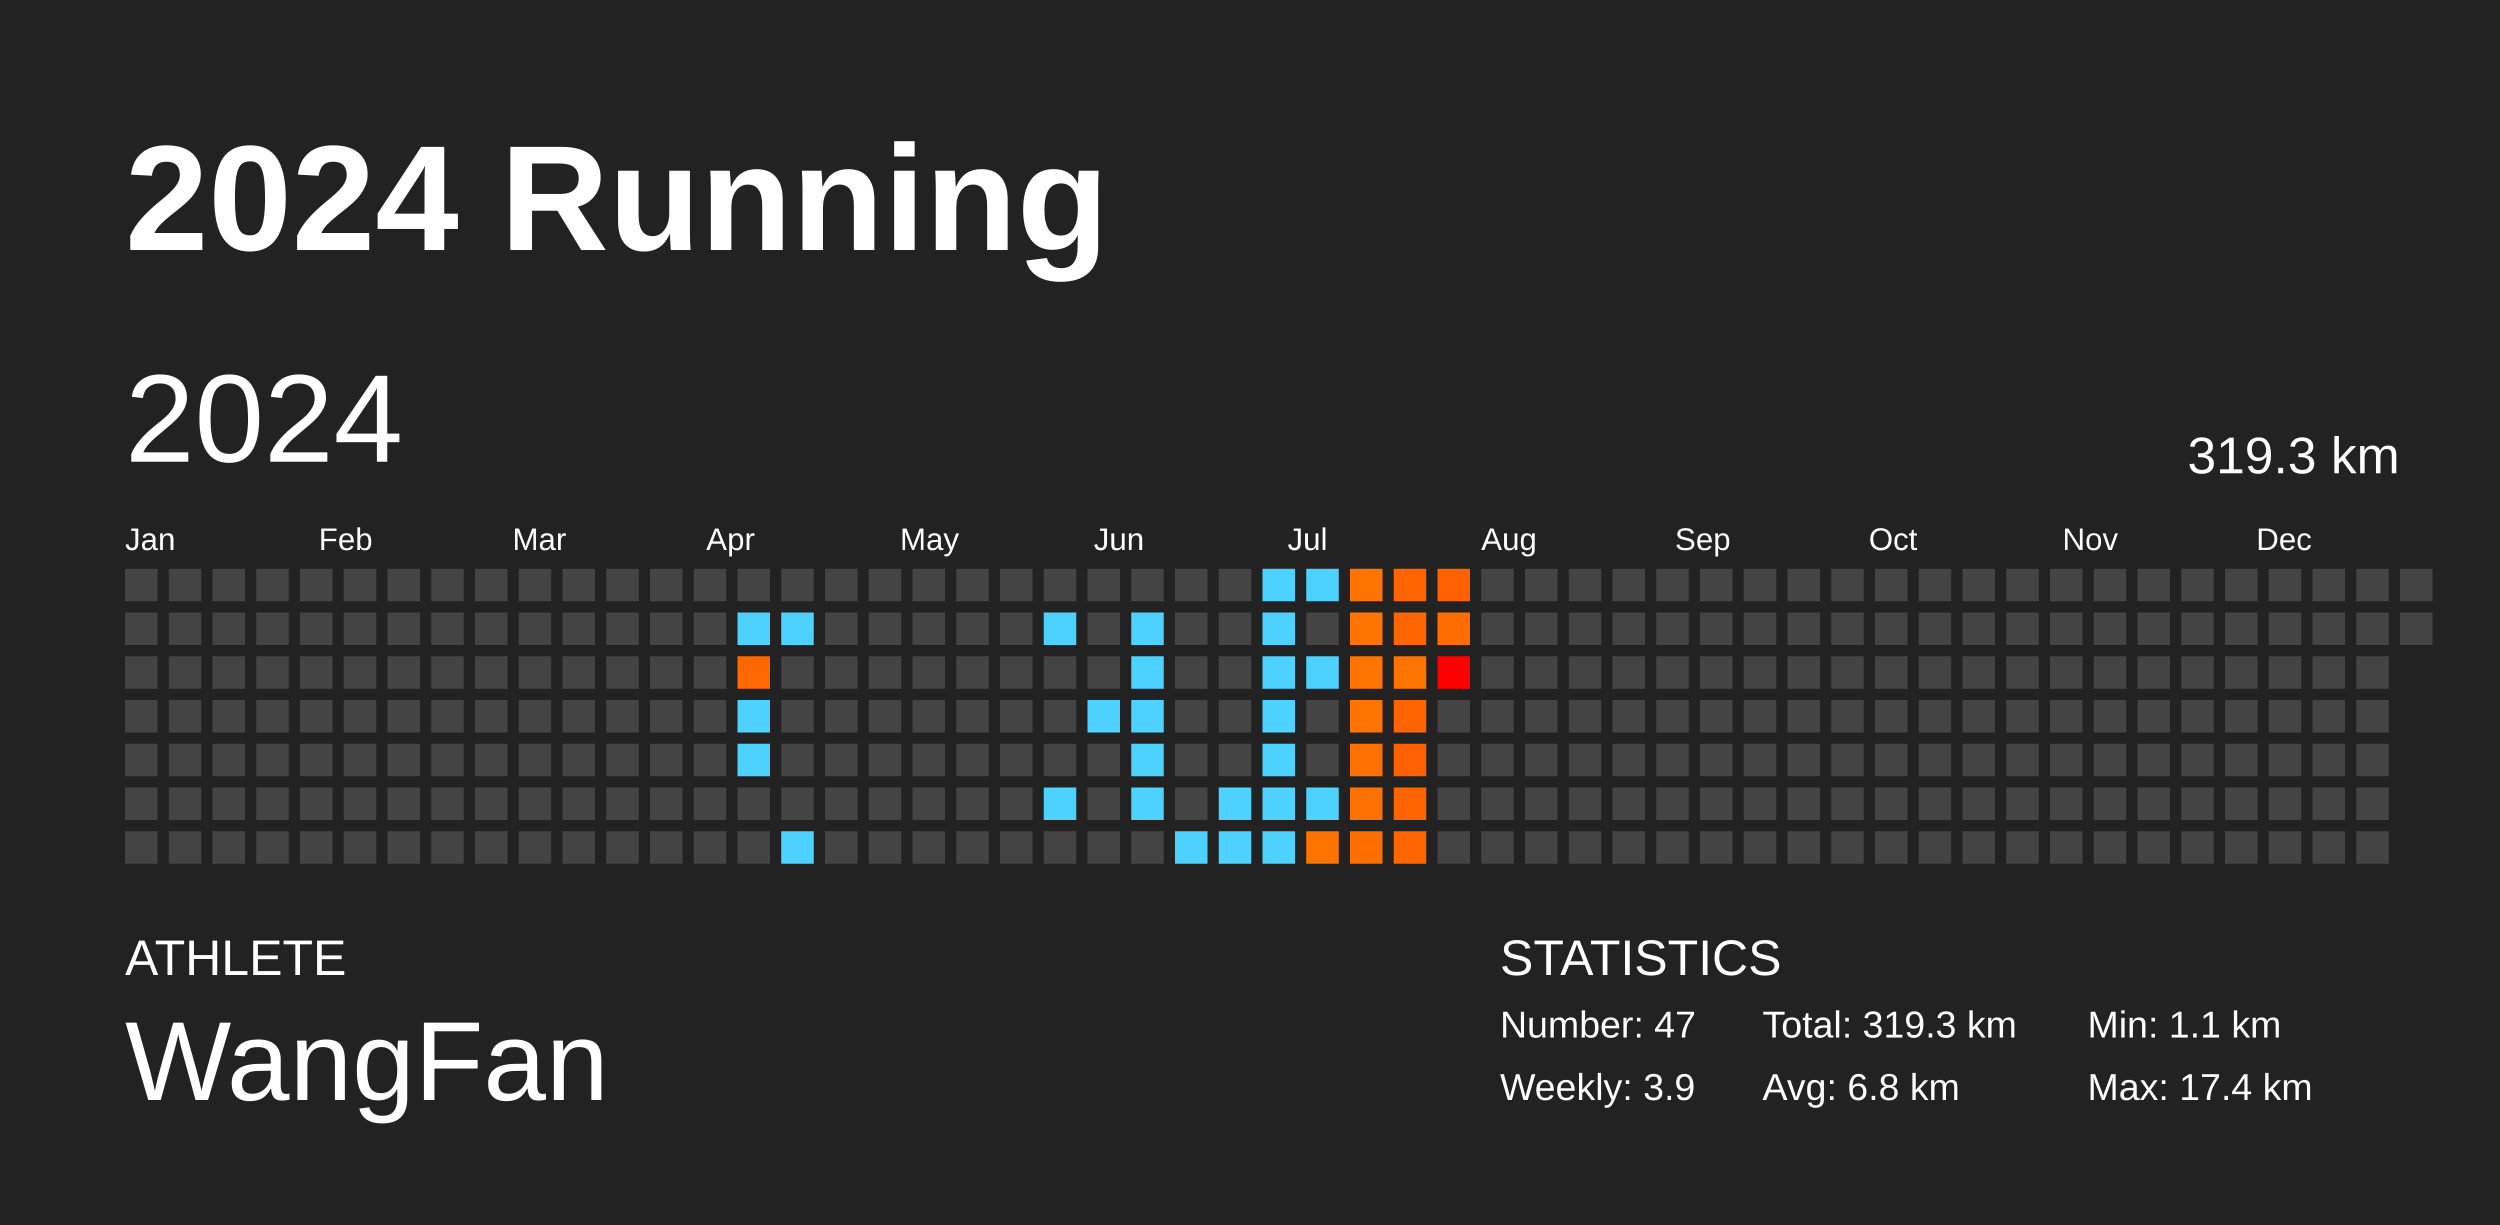
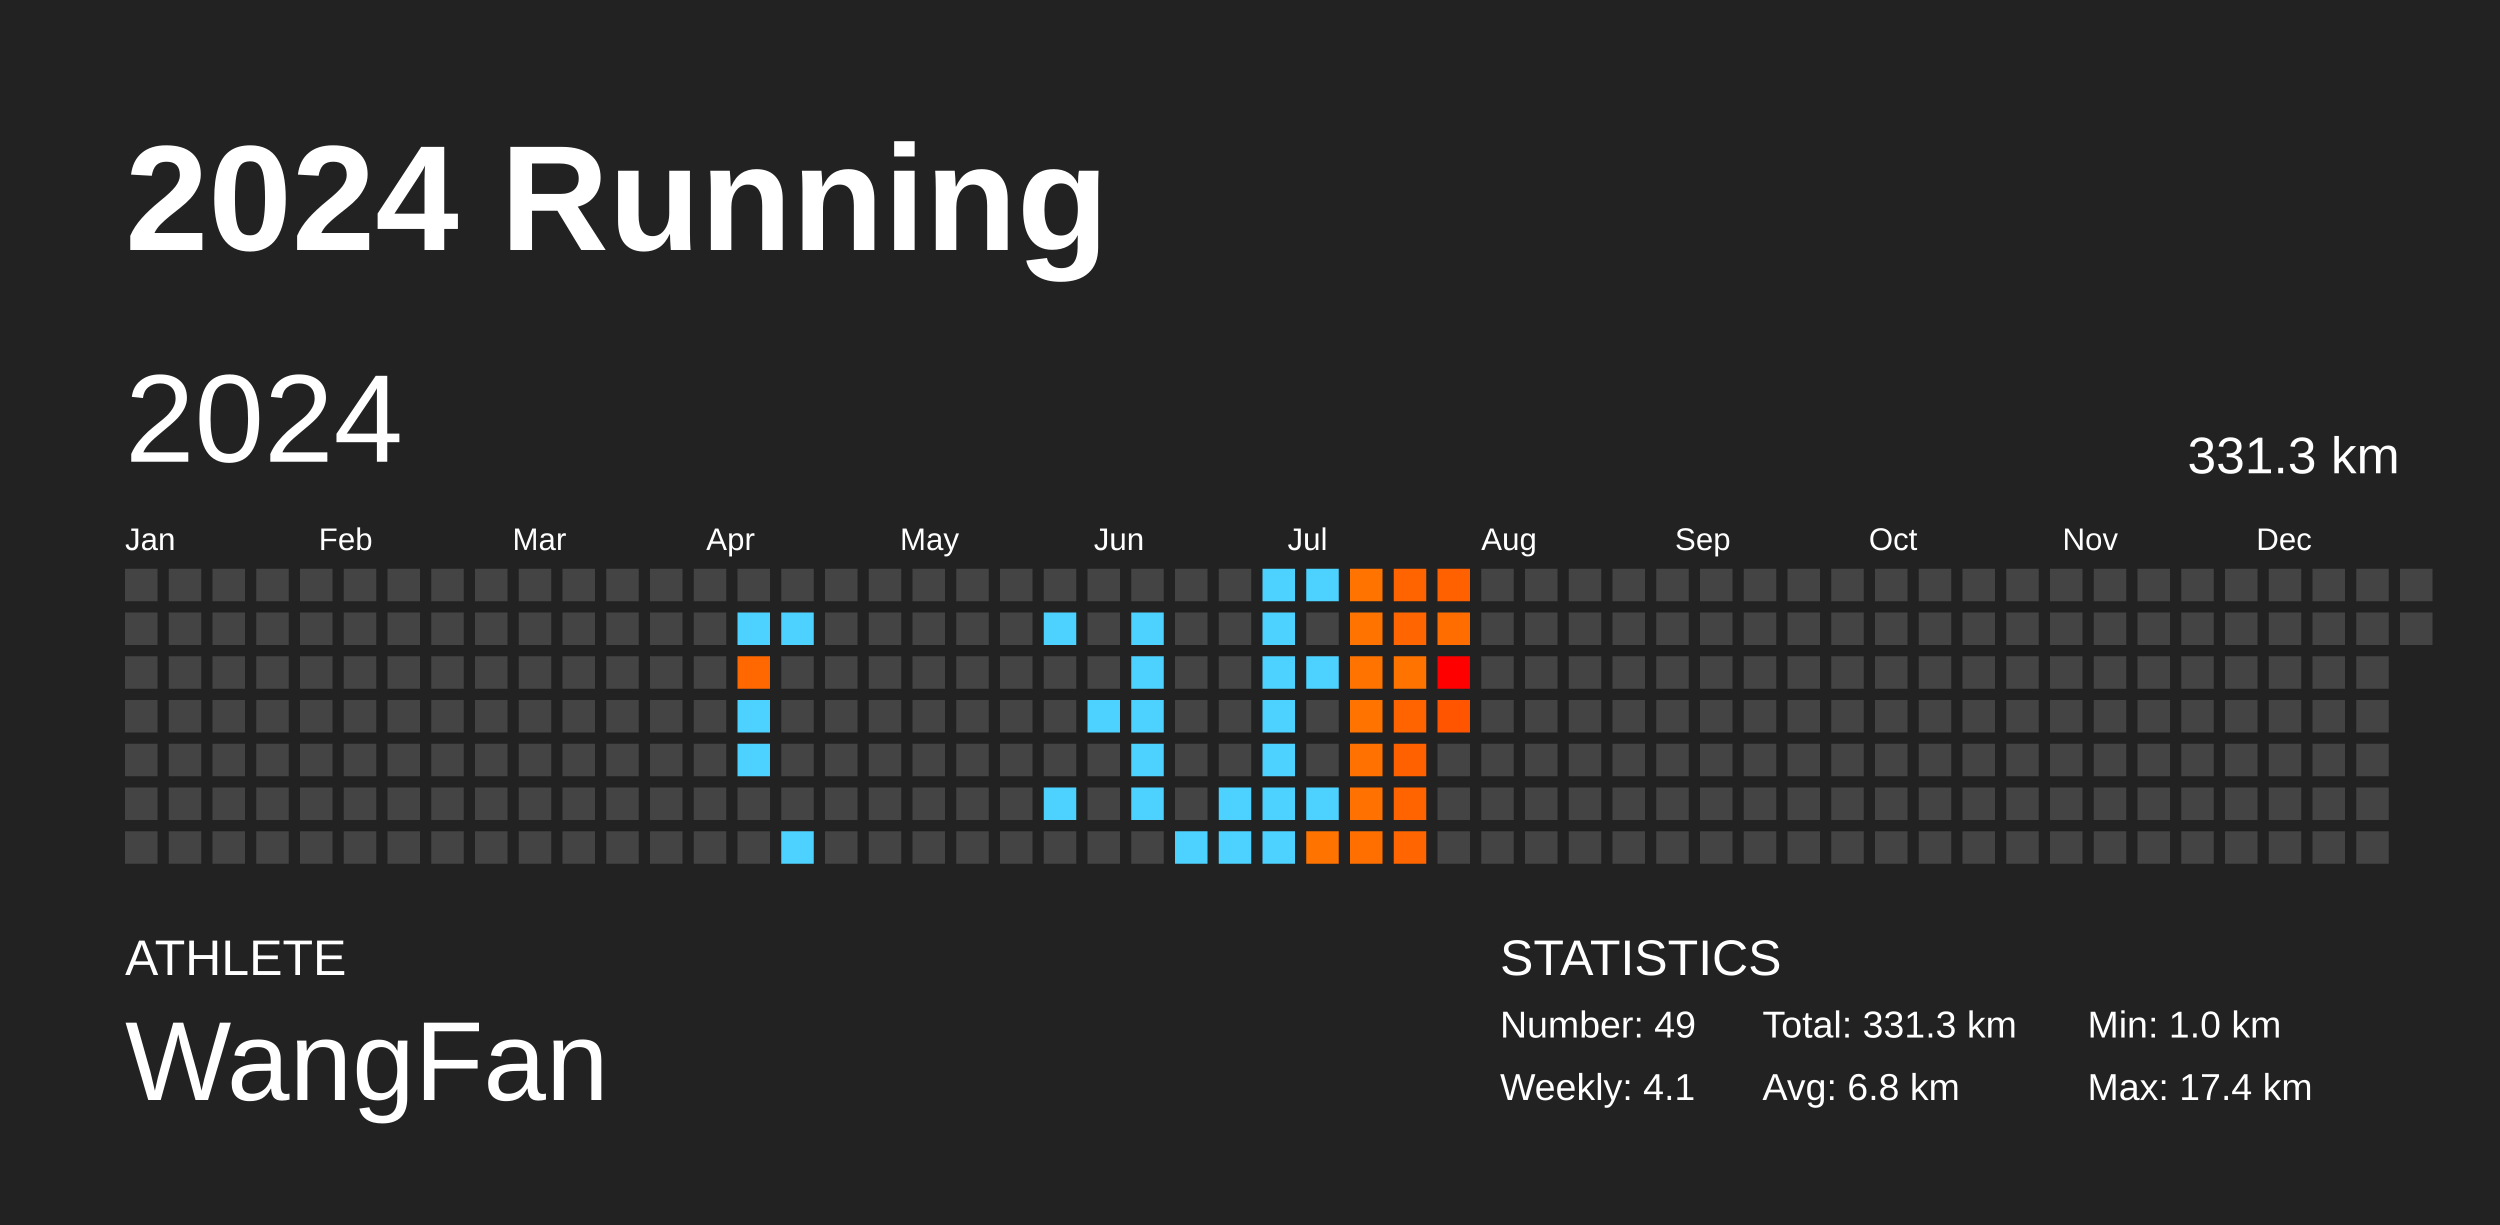
<svg xmlns="http://www.w3.org/2000/svg" baseProfile="full" height="98mm" version="1.1" viewBox="0,0,200,98" width="200mm">
  <defs />
  <rect fill="#222222" height="98" width="200" x="0" y="0" />
  <text fill="#FFFFFF" style="font-size:12px; font-family:Arial; font-weight:bold;" x="10" y="20">2024 Running</text>
  <text fill="#FFFFFF" style="font-size:4px; font-family:Arial" x="10" y="78">ATHLETE</text>
  <text fill="#FFFFFF" style="font-size:9px; font-family:Arial" x="10" y="88">WangFan</text>
  <text fill="#FFFFFF" style="font-size:4px; font-family:Arial" x="120" y="78">STATISTICS</text>
-   <text fill="#FFFFFF" style="font-size:3px; font-family:Arial" x="120" y="83">Number: 47</text>
-   <text fill="#FFFFFF" style="font-size:3px; font-family:Arial" x="120" y="88">Weekly: 3.9</text>
-   <text fill="#FFFFFF" style="font-size:3px; font-family:Arial" x="141" y="83">Total: 319.3 km</text>
+   <text fill="#FFFFFF" style="font-size:3px; font-family:Arial" x="120" y="83">Number: 49</text>
+   <text fill="#FFFFFF" style="font-size:3px; font-family:Arial" x="120" y="88">Weekly: 4.1</text>
+   <text fill="#FFFFFF" style="font-size:3px; font-family:Arial" x="141" y="83">Total: 331.3 km</text>
  <text fill="#FFFFFF" style="font-size:3px; font-family:Arial" x="141" y="88">Avg: 6.8 km</text>
-   <text fill="#FFFFFF" style="font-size:3px; font-family:Arial" x="167" y="83">Min: 1.1 km</text>
+   <text fill="#FFFFFF" style="font-size:3px; font-family:Arial" x="167" y="83">Min: 1.0 km</text>
  <text fill="#FFFFFF" style="font-size:3px; font-family:Arial" x="167" y="88">Max: 17.4 km</text>
  <text dominant-baseline="hanging" fill="#FFFFFF" style="font-size:10.0px; font-family:Arial;" x="10" y="30">2024</text>
-   <text dominant-baseline="hanging" fill="#FFFFFF" style="font-size:4.125px; font-family:Arial;" x="175" y="35">319.3 km</text>
+   <text dominant-baseline="hanging" fill="#FFFFFF" style="font-size:4.125px; font-family:Arial;" x="175" y="35">331.3 km</text>
  <text fill="#FFFFFF" style="font-size:2.5px; font-family:Arial" x="10.0" y="44">Jan</text>
  <text fill="#FFFFFF" style="font-size:2.5px; font-family:Arial" x="25.5" y="44">Feb</text>
  <text fill="#FFFFFF" style="font-size:2.5px; font-family:Arial" x="41.0" y="44">Mar</text>
  <text fill="#FFFFFF" style="font-size:2.5px; font-family:Arial" x="56.5" y="44">Apr</text>
  <text fill="#FFFFFF" style="font-size:2.5px; font-family:Arial" x="72.0" y="44">May</text>
  <text fill="#FFFFFF" style="font-size:2.5px; font-family:Arial" x="87.5" y="44">Jun</text>
  <text fill="#FFFFFF" style="font-size:2.5px; font-family:Arial" x="103.0" y="44">Jul</text>
  <text fill="#FFFFFF" style="font-size:2.5px; font-family:Arial" x="118.5" y="44">Aug</text>
  <text fill="#FFFFFF" style="font-size:2.5px; font-family:Arial" x="134.0" y="44">Sep</text>
  <text fill="#FFFFFF" style="font-size:2.5px; font-family:Arial" x="149.5" y="44">Oct</text>
  <text fill="#FFFFFF" style="font-size:2.5px; font-family:Arial" x="165.0" y="44">Nov</text>
  <text fill="#FFFFFF" style="font-size:2.5px; font-family:Arial" x="180.5" y="44">Dec</text>
  <rect fill="#444444" height="2.6" width="2.6" x="10.0" y="45.5" />
  <rect fill="#444444" height="2.6" width="2.6" x="10.0" y="49.0" />
  <rect fill="#444444" height="2.6" width="2.6" x="10.0" y="52.5" />
  <rect fill="#444444" height="2.6" width="2.6" x="10.0" y="56.0" />
  <rect fill="#444444" height="2.6" width="2.6" x="10.0" y="59.5" />
  <rect fill="#444444" height="2.6" width="2.6" x="10.0" y="63.0" />
  <rect fill="#444444" height="2.6" width="2.6" x="10.0" y="66.5" />
  <rect fill="#444444" height="2.6" width="2.6" x="13.5" y="45.5" />
  <rect fill="#444444" height="2.6" width="2.6" x="13.5" y="49.0" />
  <rect fill="#444444" height="2.6" width="2.6" x="13.5" y="52.5" />
  <rect fill="#444444" height="2.6" width="2.6" x="13.5" y="56.0" />
  <rect fill="#444444" height="2.6" width="2.6" x="13.5" y="59.5" />
  <rect fill="#444444" height="2.6" width="2.6" x="13.5" y="63.0" />
  <rect fill="#444444" height="2.6" width="2.6" x="13.5" y="66.5" />
  <rect fill="#444444" height="2.6" width="2.6" x="17.0" y="45.5" />
  <rect fill="#444444" height="2.6" width="2.6" x="17.0" y="49.0" />
  <rect fill="#444444" height="2.6" width="2.6" x="17.0" y="52.5" />
  <rect fill="#444444" height="2.6" width="2.6" x="17.0" y="56.0" />
  <rect fill="#444444" height="2.6" width="2.6" x="17.0" y="59.5" />
  <rect fill="#444444" height="2.6" width="2.6" x="17.0" y="63.0" />
  <rect fill="#444444" height="2.6" width="2.6" x="17.0" y="66.5" />
  <rect fill="#444444" height="2.6" width="2.6" x="20.5" y="45.5" />
  <rect fill="#444444" height="2.6" width="2.6" x="20.5" y="49.0" />
  <rect fill="#444444" height="2.6" width="2.6" x="20.5" y="52.5" />
  <rect fill="#444444" height="2.6" width="2.6" x="20.5" y="56.0" />
  <rect fill="#444444" height="2.6" width="2.6" x="20.5" y="59.5" />
  <rect fill="#444444" height="2.6" width="2.6" x="20.5" y="63.0" />
  <rect fill="#444444" height="2.6" width="2.6" x="20.5" y="66.5" />
  <rect fill="#444444" height="2.6" width="2.6" x="24.0" y="45.5" />
  <rect fill="#444444" height="2.6" width="2.6" x="24.0" y="49.0" />
  <rect fill="#444444" height="2.6" width="2.6" x="24.0" y="52.5" />
  <rect fill="#444444" height="2.6" width="2.6" x="24.0" y="56.0" />
  <rect fill="#444444" height="2.6" width="2.6" x="24.0" y="59.5" />
  <rect fill="#444444" height="2.6" width="2.6" x="24.0" y="63.0" />
  <rect fill="#444444" height="2.6" width="2.6" x="24.0" y="66.5" />
  <rect fill="#444444" height="2.6" width="2.6" x="27.5" y="45.5" />
  <rect fill="#444444" height="2.6" width="2.6" x="27.5" y="49.0" />
  <rect fill="#444444" height="2.6" width="2.6" x="27.5" y="52.5" />
  <rect fill="#444444" height="2.6" width="2.6" x="27.5" y="56.0" />
  <rect fill="#444444" height="2.6" width="2.6" x="27.5" y="59.5" />
  <rect fill="#444444" height="2.6" width="2.6" x="27.5" y="63.0" />
  <rect fill="#444444" height="2.6" width="2.6" x="27.5" y="66.5" />
  <rect fill="#444444" height="2.6" width="2.6" x="31.0" y="45.5" />
  <rect fill="#444444" height="2.6" width="2.6" x="31.0" y="49.0" />
  <rect fill="#444444" height="2.6" width="2.6" x="31.0" y="52.5" />
  <rect fill="#444444" height="2.6" width="2.6" x="31.0" y="56.0" />
  <rect fill="#444444" height="2.6" width="2.6" x="31.0" y="59.5" />
  <rect fill="#444444" height="2.6" width="2.6" x="31.0" y="63.0" />
  <rect fill="#444444" height="2.6" width="2.6" x="31.0" y="66.5" />
  <rect fill="#444444" height="2.6" width="2.6" x="34.5" y="45.5" />
  <rect fill="#444444" height="2.6" width="2.6" x="34.5" y="49.0" />
  <rect fill="#444444" height="2.6" width="2.6" x="34.5" y="52.5" />
  <rect fill="#444444" height="2.6" width="2.6" x="34.5" y="56.0" />
  <rect fill="#444444" height="2.6" width="2.6" x="34.5" y="59.5" />
  <rect fill="#444444" height="2.6" width="2.6" x="34.5" y="63.0" />
  <rect fill="#444444" height="2.6" width="2.6" x="34.5" y="66.5" />
  <rect fill="#444444" height="2.6" width="2.6" x="38.0" y="45.5" />
  <rect fill="#444444" height="2.6" width="2.6" x="38.0" y="49.0" />
  <rect fill="#444444" height="2.6" width="2.6" x="38.0" y="52.5" />
  <rect fill="#444444" height="2.6" width="2.6" x="38.0" y="56.0" />
  <rect fill="#444444" height="2.6" width="2.6" x="38.0" y="59.5" />
  <rect fill="#444444" height="2.6" width="2.6" x="38.0" y="63.0" />
  <rect fill="#444444" height="2.6" width="2.6" x="38.0" y="66.5" />
  <rect fill="#444444" height="2.6" width="2.6" x="41.5" y="45.5" />
  <rect fill="#444444" height="2.6" width="2.6" x="41.5" y="49.0" />
  <rect fill="#444444" height="2.6" width="2.6" x="41.5" y="52.5" />
  <rect fill="#444444" height="2.6" width="2.6" x="41.5" y="56.0" />
  <rect fill="#444444" height="2.6" width="2.6" x="41.5" y="59.5" />
  <rect fill="#444444" height="2.6" width="2.6" x="41.5" y="63.0" />
  <rect fill="#444444" height="2.6" width="2.6" x="41.5" y="66.5" />
  <rect fill="#444444" height="2.6" width="2.6" x="45.0" y="45.5" />
  <rect fill="#444444" height="2.6" width="2.6" x="45.0" y="49.0" />
  <rect fill="#444444" height="2.6" width="2.6" x="45.0" y="52.5" />
  <rect fill="#444444" height="2.6" width="2.6" x="45.0" y="56.0" />
  <rect fill="#444444" height="2.6" width="2.6" x="45.0" y="59.5" />
  <rect fill="#444444" height="2.6" width="2.6" x="45.0" y="63.0" />
  <rect fill="#444444" height="2.6" width="2.6" x="45.0" y="66.5" />
  <rect fill="#444444" height="2.6" width="2.6" x="48.5" y="45.5" />
  <rect fill="#444444" height="2.6" width="2.6" x="48.5" y="49.0" />
  <rect fill="#444444" height="2.6" width="2.6" x="48.5" y="52.5" />
  <rect fill="#444444" height="2.6" width="2.6" x="48.5" y="56.0" />
  <rect fill="#444444" height="2.6" width="2.6" x="48.5" y="59.5" />
  <rect fill="#444444" height="2.6" width="2.6" x="48.5" y="63.0" />
  <rect fill="#444444" height="2.6" width="2.6" x="48.5" y="66.5" />
  <rect fill="#444444" height="2.6" width="2.6" x="52.0" y="45.5" />
  <rect fill="#444444" height="2.6" width="2.6" x="52.0" y="49.0" />
  <rect fill="#444444" height="2.6" width="2.6" x="52.0" y="52.5" />
  <rect fill="#444444" height="2.6" width="2.6" x="52.0" y="56.0" />
  <rect fill="#444444" height="2.6" width="2.6" x="52.0" y="59.5" />
  <rect fill="#444444" height="2.6" width="2.6" x="52.0" y="63.0" />
  <rect fill="#444444" height="2.6" width="2.6" x="52.0" y="66.5" />
  <rect fill="#444444" height="2.6" width="2.6" x="55.5" y="45.5" />
  <rect fill="#444444" height="2.6" width="2.6" x="55.5" y="49.0" />
  <rect fill="#444444" height="2.6" width="2.6" x="55.5" y="52.5" />
  <rect fill="#444444" height="2.6" width="2.6" x="55.5" y="56.0" />
  <rect fill="#444444" height="2.6" width="2.6" x="55.5" y="59.5" />
  <rect fill="#444444" height="2.6" width="2.6" x="55.5" y="63.0" />
  <rect fill="#444444" height="2.6" width="2.6" x="55.5" y="66.5" />
  <rect fill="#444444" height="2.6" width="2.6" x="59.0" y="45.5" />
  <rect fill="#4dd2ff" height="2.6" width="2.6" x="59.0" y="49.0" />
  <rect fill="#ff6700" height="2.6" width="2.6" x="59.0" y="52.5" />
  <rect fill="#4dd2ff" height="2.6" width="2.6" x="59.0" y="56.0" />
  <rect fill="#4dd2ff" height="2.6" width="2.6" x="59.0" y="59.5" />
  <rect fill="#444444" height="2.6" width="2.6" x="59.0" y="63.0" />
  <rect fill="#444444" height="2.6" width="2.6" x="59.0" y="66.5" />
  <rect fill="#444444" height="2.6" width="2.6" x="62.5" y="45.5" />
  <rect fill="#4dd2ff" height="2.6" width="2.6" x="62.5" y="49.0" />
  <rect fill="#444444" height="2.6" width="2.6" x="62.5" y="52.5" />
  <rect fill="#444444" height="2.6" width="2.6" x="62.5" y="56.0" />
  <rect fill="#444444" height="2.6" width="2.6" x="62.5" y="59.5" />
  <rect fill="#444444" height="2.6" width="2.6" x="62.5" y="63.0" />
  <rect fill="#4dd2ff" height="2.6" width="2.6" x="62.5" y="66.5" />
  <rect fill="#444444" height="2.6" width="2.6" x="66.0" y="45.5" />
  <rect fill="#444444" height="2.6" width="2.6" x="66.0" y="49.0" />
  <rect fill="#444444" height="2.6" width="2.6" x="66.0" y="52.5" />
  <rect fill="#444444" height="2.6" width="2.6" x="66.0" y="56.0" />
  <rect fill="#444444" height="2.6" width="2.6" x="66.0" y="59.5" />
  <rect fill="#444444" height="2.6" width="2.6" x="66.0" y="63.0" />
  <rect fill="#444444" height="2.6" width="2.6" x="66.0" y="66.5" />
  <rect fill="#444444" height="2.6" width="2.6" x="69.5" y="45.5" />
  <rect fill="#444444" height="2.6" width="2.6" x="69.5" y="49.0" />
  <rect fill="#444444" height="2.6" width="2.6" x="69.5" y="52.5" />
  <rect fill="#444444" height="2.6" width="2.6" x="69.5" y="56.0" />
  <rect fill="#444444" height="2.6" width="2.6" x="69.5" y="59.5" />
  <rect fill="#444444" height="2.6" width="2.6" x="69.5" y="63.0" />
  <rect fill="#444444" height="2.6" width="2.6" x="69.5" y="66.5" />
  <rect fill="#444444" height="2.6" width="2.6" x="73.0" y="45.5" />
  <rect fill="#444444" height="2.6" width="2.6" x="73.0" y="49.0" />
  <rect fill="#444444" height="2.6" width="2.6" x="73.0" y="52.5" />
  <rect fill="#444444" height="2.6" width="2.6" x="73.0" y="56.0" />
  <rect fill="#444444" height="2.6" width="2.6" x="73.0" y="59.5" />
  <rect fill="#444444" height="2.6" width="2.6" x="73.0" y="63.0" />
  <rect fill="#444444" height="2.6" width="2.6" x="73.0" y="66.5" />
  <rect fill="#444444" height="2.6" width="2.6" x="76.5" y="45.5" />
  <rect fill="#444444" height="2.6" width="2.6" x="76.5" y="49.0" />
  <rect fill="#444444" height="2.6" width="2.6" x="76.5" y="52.5" />
  <rect fill="#444444" height="2.6" width="2.6" x="76.5" y="56.0" />
  <rect fill="#444444" height="2.6" width="2.6" x="76.5" y="59.5" />
  <rect fill="#444444" height="2.6" width="2.6" x="76.5" y="63.0" />
  <rect fill="#444444" height="2.6" width="2.6" x="76.5" y="66.5" />
  <rect fill="#444444" height="2.6" width="2.6" x="80.0" y="45.5" />
  <rect fill="#444444" height="2.6" width="2.6" x="80.0" y="49.0" />
  <rect fill="#444444" height="2.6" width="2.6" x="80.0" y="52.5" />
  <rect fill="#444444" height="2.6" width="2.6" x="80.0" y="56.0" />
  <rect fill="#444444" height="2.6" width="2.6" x="80.0" y="59.5" />
  <rect fill="#444444" height="2.6" width="2.6" x="80.0" y="63.0" />
  <rect fill="#444444" height="2.6" width="2.6" x="80.0" y="66.5" />
  <rect fill="#444444" height="2.6" width="2.6" x="83.5" y="45.5" />
  <rect fill="#4dd2ff" height="2.6" width="2.6" x="83.5" y="49.0" />
  <rect fill="#444444" height="2.6" width="2.6" x="83.5" y="52.5" />
  <rect fill="#444444" height="2.6" width="2.6" x="83.5" y="56.0" />
  <rect fill="#444444" height="2.6" width="2.6" x="83.5" y="59.5" />
  <rect fill="#4dd2ff" height="2.6" width="2.6" x="83.5" y="63.0" />
  <rect fill="#444444" height="2.6" width="2.6" x="83.5" y="66.5" />
  <rect fill="#444444" height="2.6" width="2.6" x="87.0" y="45.5" />
  <rect fill="#444444" height="2.6" width="2.6" x="87.0" y="49.0" />
  <rect fill="#444444" height="2.6" width="2.6" x="87.0" y="52.5" />
  <rect fill="#4dd2ff" height="2.6" width="2.6" x="87.0" y="56.0" />
  <rect fill="#444444" height="2.6" width="2.6" x="87.0" y="59.5" />
  <rect fill="#444444" height="2.6" width="2.6" x="87.0" y="63.0" />
  <rect fill="#444444" height="2.6" width="2.6" x="87.0" y="66.5" />
  <rect fill="#444444" height="2.6" width="2.6" x="90.5" y="45.5" />
  <rect fill="#4dd2ff" height="2.6" width="2.6" x="90.5" y="49.0" />
  <rect fill="#4dd2ff" height="2.6" width="2.6" x="90.5" y="52.5" />
  <rect fill="#4dd2ff" height="2.6" width="2.6" x="90.5" y="56.0" />
  <rect fill="#4dd2ff" height="2.6" width="2.6" x="90.5" y="59.5" />
  <rect fill="#4dd2ff" height="2.6" width="2.6" x="90.5" y="63.0" />
  <rect fill="#444444" height="2.6" width="2.6" x="90.5" y="66.5" />
  <rect fill="#444444" height="2.6" width="2.6" x="94.0" y="45.5" />
  <rect fill="#444444" height="2.6" width="2.6" x="94.0" y="49.0" />
  <rect fill="#444444" height="2.6" width="2.6" x="94.0" y="52.5" />
  <rect fill="#444444" height="2.6" width="2.6" x="94.0" y="56.0" />
  <rect fill="#444444" height="2.6" width="2.6" x="94.0" y="59.5" />
  <rect fill="#444444" height="2.6" width="2.6" x="94.0" y="63.0" />
  <rect fill="#4dd2ff" height="2.6" width="2.6" x="94.0" y="66.5" />
  <rect fill="#444444" height="2.6" width="2.6" x="97.5" y="45.5" />
  <rect fill="#444444" height="2.6" width="2.6" x="97.5" y="49.0" />
  <rect fill="#444444" height="2.6" width="2.6" x="97.5" y="52.5" />
  <rect fill="#444444" height="2.6" width="2.6" x="97.5" y="56.0" />
  <rect fill="#444444" height="2.6" width="2.6" x="97.5" y="59.5" />
  <rect fill="#4dd2ff" height="2.6" width="2.6" x="97.5" y="63.0" />
  <rect fill="#4dd2ff" height="2.6" width="2.6" x="97.5" y="66.5" />
  <rect fill="#4dd2ff" height="2.6" width="2.6" x="101.0" y="45.5" />
  <rect fill="#4dd2ff" height="2.6" width="2.6" x="101.0" y="49.0" />
  <rect fill="#4dd2ff" height="2.6" width="2.6" x="101.0" y="52.5" />
  <rect fill="#4dd2ff" height="2.6" width="2.6" x="101.0" y="56.0" />
  <rect fill="#4dd2ff" height="2.6" width="2.6" x="101.0" y="59.5" />
  <rect fill="#4dd2ff" height="2.6" width="2.6" x="101.0" y="63.0" />
  <rect fill="#4dd2ff" height="2.6" width="2.6" x="101.0" y="66.5" />
  <rect fill="#4dd2ff" height="2.6" width="2.6" x="104.5" y="45.5" />
  <rect fill="#444444" height="2.6" width="2.6" x="104.5" y="49.0" />
  <rect fill="#4dd2ff" height="2.6" width="2.6" x="104.5" y="52.5" />
  <rect fill="#444444" height="2.6" width="2.6" x="104.5" y="56.0" />
  <rect fill="#444444" height="2.6" width="2.6" x="104.5" y="59.5" />
  <rect fill="#4dd2ff" height="2.6" width="2.6" x="104.5" y="63.0" />
  <rect fill="#ff7400" height="2.6" width="2.6" x="104.5" y="66.5" />
  <rect fill="#ff7300" height="2.6" width="2.6" x="108.0" y="45.5" />
  <rect fill="#ff7300" height="2.6" width="2.6" x="108.0" y="49.0" />
  <rect fill="#ff7300" height="2.6" width="2.6" x="108.0" y="52.5" />
  <rect fill="#ff7300" height="2.6" width="2.6" x="108.0" y="56.0" />
  <rect fill="#ff7100" height="2.6" width="2.6" x="108.0" y="59.5" />
  <rect fill="#ff7100" height="2.6" width="2.6" x="108.0" y="63.0" />
  <rect fill="#ff6f00" height="2.6" width="2.6" x="108.0" y="66.5" />
  <rect fill="#ff6400" height="2.6" width="2.6" x="111.5" y="45.5" />
  <rect fill="#ff6500" height="2.6" width="2.6" x="111.5" y="49.0" />
  <rect fill="#ff7400" height="2.6" width="2.6" x="111.5" y="52.5" />
  <rect fill="#ff6400" height="2.6" width="2.6" x="111.5" y="56.0" />
  <rect fill="#ff6100" height="2.6" width="2.6" x="111.5" y="59.5" />
  <rect fill="#ff6400" height="2.6" width="2.6" x="111.5" y="63.0" />
  <rect fill="#ff6500" height="2.6" width="2.6" x="111.5" y="66.5" />
  <rect fill="#ff6100" height="2.6" width="2.6" x="115.0" y="45.5" />
  <rect fill="#ff6d00" height="2.6" width="2.6" x="115.0" y="49.0" />
  <rect fill="#ff0000" height="2.6" width="2.6" x="115.0" y="52.5" />
-   <rect fill="#444444" height="2.6" width="2.6" x="115.0" y="56.0" />
+   <rect fill="#ff5500" height="2.6" width="2.6" x="115.0" y="56.0" />
  <rect fill="#444444" height="2.6" width="2.6" x="115.0" y="59.5" />
  <rect fill="#444444" height="2.6" width="2.6" x="115.0" y="63.0" />
  <rect fill="#444444" height="2.6" width="2.6" x="115.0" y="66.5" />
  <rect fill="#444444" height="2.6" width="2.6" x="118.5" y="45.5" />
  <rect fill="#444444" height="2.6" width="2.6" x="118.5" y="49.0" />
  <rect fill="#444444" height="2.6" width="2.6" x="118.5" y="52.5" />
  <rect fill="#444444" height="2.6" width="2.6" x="118.5" y="56.0" />
  <rect fill="#444444" height="2.6" width="2.6" x="118.5" y="59.5" />
  <rect fill="#444444" height="2.6" width="2.6" x="118.5" y="63.0" />
  <rect fill="#444444" height="2.6" width="2.6" x="118.5" y="66.5" />
  <rect fill="#444444" height="2.6" width="2.6" x="122.0" y="45.5" />
  <rect fill="#444444" height="2.6" width="2.6" x="122.0" y="49.0" />
  <rect fill="#444444" height="2.6" width="2.6" x="122.0" y="52.5" />
  <rect fill="#444444" height="2.6" width="2.6" x="122.0" y="56.0" />
  <rect fill="#444444" height="2.6" width="2.6" x="122.0" y="59.5" />
  <rect fill="#444444" height="2.6" width="2.6" x="122.0" y="63.0" />
  <rect fill="#444444" height="2.6" width="2.6" x="122.0" y="66.5" />
  <rect fill="#444444" height="2.6" width="2.6" x="125.5" y="45.5" />
  <rect fill="#444444" height="2.6" width="2.6" x="125.5" y="49.0" />
  <rect fill="#444444" height="2.6" width="2.6" x="125.5" y="52.5" />
  <rect fill="#444444" height="2.6" width="2.6" x="125.5" y="56.0" />
  <rect fill="#444444" height="2.6" width="2.6" x="125.5" y="59.5" />
  <rect fill="#444444" height="2.6" width="2.6" x="125.5" y="63.0" />
  <rect fill="#444444" height="2.6" width="2.6" x="125.5" y="66.5" />
  <rect fill="#444444" height="2.6" width="2.6" x="129.0" y="45.5" />
  <rect fill="#444444" height="2.6" width="2.6" x="129.0" y="49.0" />
  <rect fill="#444444" height="2.6" width="2.6" x="129.0" y="52.5" />
  <rect fill="#444444" height="2.6" width="2.6" x="129.0" y="56.0" />
  <rect fill="#444444" height="2.6" width="2.6" x="129.0" y="59.5" />
  <rect fill="#444444" height="2.6" width="2.6" x="129.0" y="63.0" />
  <rect fill="#444444" height="2.6" width="2.6" x="129.0" y="66.5" />
  <rect fill="#444444" height="2.6" width="2.6" x="132.5" y="45.5" />
  <rect fill="#444444" height="2.6" width="2.6" x="132.5" y="49.0" />
  <rect fill="#444444" height="2.6" width="2.6" x="132.5" y="52.5" />
  <rect fill="#444444" height="2.6" width="2.6" x="132.5" y="56.0" />
  <rect fill="#444444" height="2.6" width="2.6" x="132.5" y="59.5" />
  <rect fill="#444444" height="2.6" width="2.6" x="132.5" y="63.0" />
  <rect fill="#444444" height="2.6" width="2.6" x="132.5" y="66.5" />
  <rect fill="#444444" height="2.6" width="2.6" x="136.0" y="45.5" />
  <rect fill="#444444" height="2.6" width="2.6" x="136.0" y="49.0" />
  <rect fill="#444444" height="2.6" width="2.6" x="136.0" y="52.5" />
  <rect fill="#444444" height="2.6" width="2.6" x="136.0" y="56.0" />
  <rect fill="#444444" height="2.6" width="2.6" x="136.0" y="59.5" />
  <rect fill="#444444" height="2.6" width="2.6" x="136.0" y="63.0" />
  <rect fill="#444444" height="2.6" width="2.6" x="136.0" y="66.5" />
  <rect fill="#444444" height="2.6" width="2.6" x="139.5" y="45.5" />
  <rect fill="#444444" height="2.6" width="2.6" x="139.5" y="49.0" />
  <rect fill="#444444" height="2.6" width="2.6" x="139.5" y="52.5" />
  <rect fill="#444444" height="2.6" width="2.6" x="139.5" y="56.0" />
  <rect fill="#444444" height="2.6" width="2.6" x="139.5" y="59.5" />
  <rect fill="#444444" height="2.6" width="2.6" x="139.5" y="63.0" />
  <rect fill="#444444" height="2.6" width="2.6" x="139.5" y="66.5" />
  <rect fill="#444444" height="2.6" width="2.6" x="143.0" y="45.5" />
  <rect fill="#444444" height="2.6" width="2.6" x="143.0" y="49.0" />
  <rect fill="#444444" height="2.6" width="2.6" x="143.0" y="52.5" />
  <rect fill="#444444" height="2.6" width="2.6" x="143.0" y="56.0" />
  <rect fill="#444444" height="2.6" width="2.6" x="143.0" y="59.5" />
  <rect fill="#444444" height="2.6" width="2.6" x="143.0" y="63.0" />
  <rect fill="#444444" height="2.6" width="2.6" x="143.0" y="66.5" />
  <rect fill="#444444" height="2.6" width="2.6" x="146.5" y="45.5" />
  <rect fill="#444444" height="2.6" width="2.6" x="146.5" y="49.0" />
  <rect fill="#444444" height="2.6" width="2.6" x="146.5" y="52.5" />
  <rect fill="#444444" height="2.6" width="2.6" x="146.5" y="56.0" />
  <rect fill="#444444" height="2.6" width="2.6" x="146.5" y="59.5" />
  <rect fill="#444444" height="2.6" width="2.6" x="146.5" y="63.0" />
  <rect fill="#444444" height="2.6" width="2.6" x="146.5" y="66.5" />
  <rect fill="#444444" height="2.6" width="2.6" x="150.0" y="45.5" />
  <rect fill="#444444" height="2.6" width="2.6" x="150.0" y="49.0" />
  <rect fill="#444444" height="2.6" width="2.6" x="150.0" y="52.5" />
  <rect fill="#444444" height="2.6" width="2.6" x="150.0" y="56.0" />
  <rect fill="#444444" height="2.6" width="2.6" x="150.0" y="59.5" />
  <rect fill="#444444" height="2.6" width="2.6" x="150.0" y="63.0" />
  <rect fill="#444444" height="2.6" width="2.6" x="150.0" y="66.5" />
  <rect fill="#444444" height="2.6" width="2.6" x="153.5" y="45.5" />
  <rect fill="#444444" height="2.6" width="2.6" x="153.5" y="49.0" />
  <rect fill="#444444" height="2.6" width="2.6" x="153.5" y="52.5" />
  <rect fill="#444444" height="2.6" width="2.6" x="153.5" y="56.0" />
  <rect fill="#444444" height="2.6" width="2.6" x="153.5" y="59.5" />
  <rect fill="#444444" height="2.6" width="2.6" x="153.5" y="63.0" />
  <rect fill="#444444" height="2.6" width="2.6" x="153.5" y="66.5" />
  <rect fill="#444444" height="2.6" width="2.6" x="157.0" y="45.5" />
  <rect fill="#444444" height="2.6" width="2.6" x="157.0" y="49.0" />
  <rect fill="#444444" height="2.6" width="2.6" x="157.0" y="52.5" />
  <rect fill="#444444" height="2.6" width="2.6" x="157.0" y="56.0" />
  <rect fill="#444444" height="2.6" width="2.6" x="157.0" y="59.5" />
  <rect fill="#444444" height="2.6" width="2.6" x="157.0" y="63.0" />
  <rect fill="#444444" height="2.6" width="2.6" x="157.0" y="66.5" />
  <rect fill="#444444" height="2.6" width="2.6" x="160.5" y="45.5" />
  <rect fill="#444444" height="2.6" width="2.6" x="160.5" y="49.0" />
  <rect fill="#444444" height="2.6" width="2.6" x="160.5" y="52.5" />
  <rect fill="#444444" height="2.6" width="2.6" x="160.5" y="56.0" />
  <rect fill="#444444" height="2.6" width="2.6" x="160.5" y="59.5" />
  <rect fill="#444444" height="2.6" width="2.6" x="160.5" y="63.0" />
  <rect fill="#444444" height="2.6" width="2.6" x="160.5" y="66.5" />
  <rect fill="#444444" height="2.6" width="2.6" x="164.0" y="45.5" />
  <rect fill="#444444" height="2.6" width="2.6" x="164.0" y="49.0" />
  <rect fill="#444444" height="2.6" width="2.6" x="164.0" y="52.5" />
  <rect fill="#444444" height="2.6" width="2.6" x="164.0" y="56.0" />
  <rect fill="#444444" height="2.6" width="2.6" x="164.0" y="59.5" />
  <rect fill="#444444" height="2.6" width="2.6" x="164.0" y="63.0" />
  <rect fill="#444444" height="2.6" width="2.6" x="164.0" y="66.5" />
  <rect fill="#444444" height="2.6" width="2.6" x="167.5" y="45.5" />
  <rect fill="#444444" height="2.6" width="2.6" x="167.5" y="49.0" />
  <rect fill="#444444" height="2.6" width="2.6" x="167.5" y="52.5" />
  <rect fill="#444444" height="2.6" width="2.6" x="167.5" y="56.0" />
  <rect fill="#444444" height="2.6" width="2.6" x="167.5" y="59.5" />
  <rect fill="#444444" height="2.6" width="2.6" x="167.5" y="63.0" />
  <rect fill="#444444" height="2.6" width="2.6" x="167.5" y="66.5" />
  <rect fill="#444444" height="2.6" width="2.6" x="171.0" y="45.5" />
  <rect fill="#444444" height="2.6" width="2.6" x="171.0" y="49.0" />
  <rect fill="#444444" height="2.6" width="2.6" x="171.0" y="52.5" />
  <rect fill="#444444" height="2.6" width="2.6" x="171.0" y="56.0" />
  <rect fill="#444444" height="2.6" width="2.6" x="171.0" y="59.5" />
  <rect fill="#444444" height="2.6" width="2.6" x="171.0" y="63.0" />
  <rect fill="#444444" height="2.6" width="2.6" x="171.0" y="66.5" />
  <rect fill="#444444" height="2.6" width="2.6" x="174.5" y="45.5" />
  <rect fill="#444444" height="2.6" width="2.6" x="174.5" y="49.0" />
  <rect fill="#444444" height="2.6" width="2.6" x="174.5" y="52.5" />
  <rect fill="#444444" height="2.6" width="2.6" x="174.5" y="56.0" />
  <rect fill="#444444" height="2.6" width="2.6" x="174.5" y="59.5" />
  <rect fill="#444444" height="2.6" width="2.6" x="174.5" y="63.0" />
  <rect fill="#444444" height="2.6" width="2.6" x="174.5" y="66.5" />
  <rect fill="#444444" height="2.6" width="2.6" x="178.0" y="45.5" />
  <rect fill="#444444" height="2.6" width="2.6" x="178.0" y="49.0" />
  <rect fill="#444444" height="2.6" width="2.6" x="178.0" y="52.5" />
  <rect fill="#444444" height="2.6" width="2.6" x="178.0" y="56.0" />
  <rect fill="#444444" height="2.6" width="2.6" x="178.0" y="59.5" />
  <rect fill="#444444" height="2.6" width="2.6" x="178.0" y="63.0" />
  <rect fill="#444444" height="2.6" width="2.6" x="178.0" y="66.5" />
  <rect fill="#444444" height="2.6" width="2.6" x="181.5" y="45.5" />
  <rect fill="#444444" height="2.6" width="2.6" x="181.5" y="49.0" />
  <rect fill="#444444" height="2.6" width="2.6" x="181.5" y="52.5" />
  <rect fill="#444444" height="2.6" width="2.6" x="181.5" y="56.0" />
  <rect fill="#444444" height="2.6" width="2.6" x="181.5" y="59.5" />
  <rect fill="#444444" height="2.6" width="2.6" x="181.5" y="63.0" />
  <rect fill="#444444" height="2.6" width="2.6" x="181.5" y="66.5" />
  <rect fill="#444444" height="2.6" width="2.6" x="185.0" y="45.5" />
  <rect fill="#444444" height="2.6" width="2.6" x="185.0" y="49.0" />
  <rect fill="#444444" height="2.6" width="2.6" x="185.0" y="52.5" />
  <rect fill="#444444" height="2.6" width="2.6" x="185.0" y="56.0" />
  <rect fill="#444444" height="2.6" width="2.6" x="185.0" y="59.5" />
  <rect fill="#444444" height="2.6" width="2.6" x="185.0" y="63.0" />
  <rect fill="#444444" height="2.6" width="2.6" x="185.0" y="66.5" />
  <rect fill="#444444" height="2.6" width="2.6" x="188.5" y="45.5" />
  <rect fill="#444444" height="2.6" width="2.6" x="188.5" y="49.0" />
  <rect fill="#444444" height="2.6" width="2.6" x="188.5" y="52.5" />
  <rect fill="#444444" height="2.6" width="2.6" x="188.5" y="56.0" />
  <rect fill="#444444" height="2.6" width="2.6" x="188.5" y="59.5" />
  <rect fill="#444444" height="2.6" width="2.6" x="188.5" y="63.0" />
  <rect fill="#444444" height="2.6" width="2.6" x="188.5" y="66.5" />
  <rect fill="#444444" height="2.6" width="2.6" x="192.0" y="45.5" />
  <rect fill="#444444" height="2.6" width="2.6" x="192.0" y="49.0" />
</svg>
